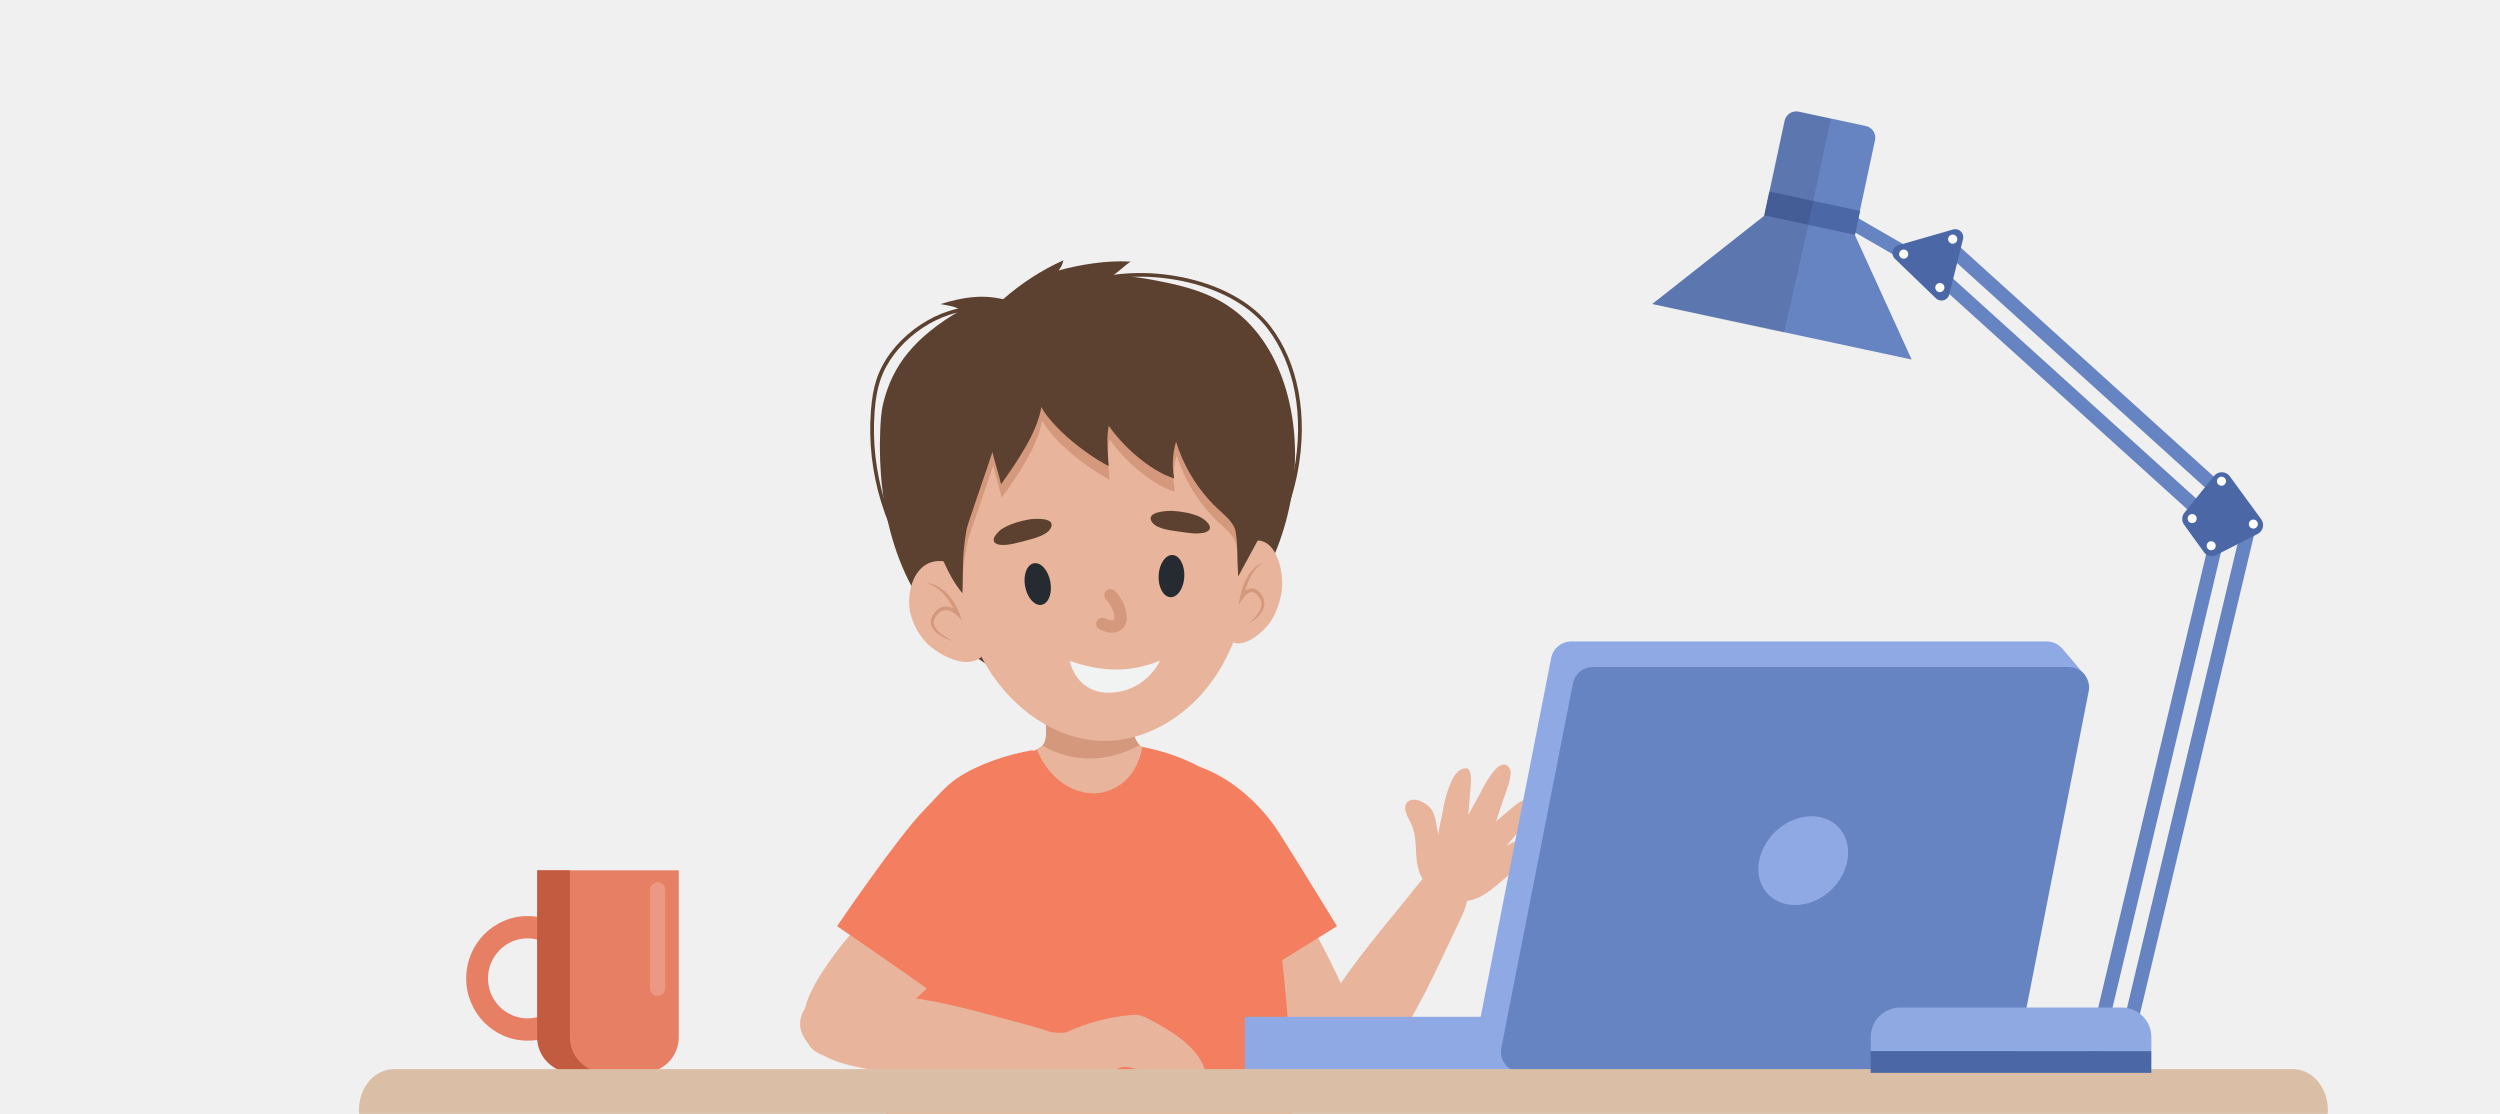
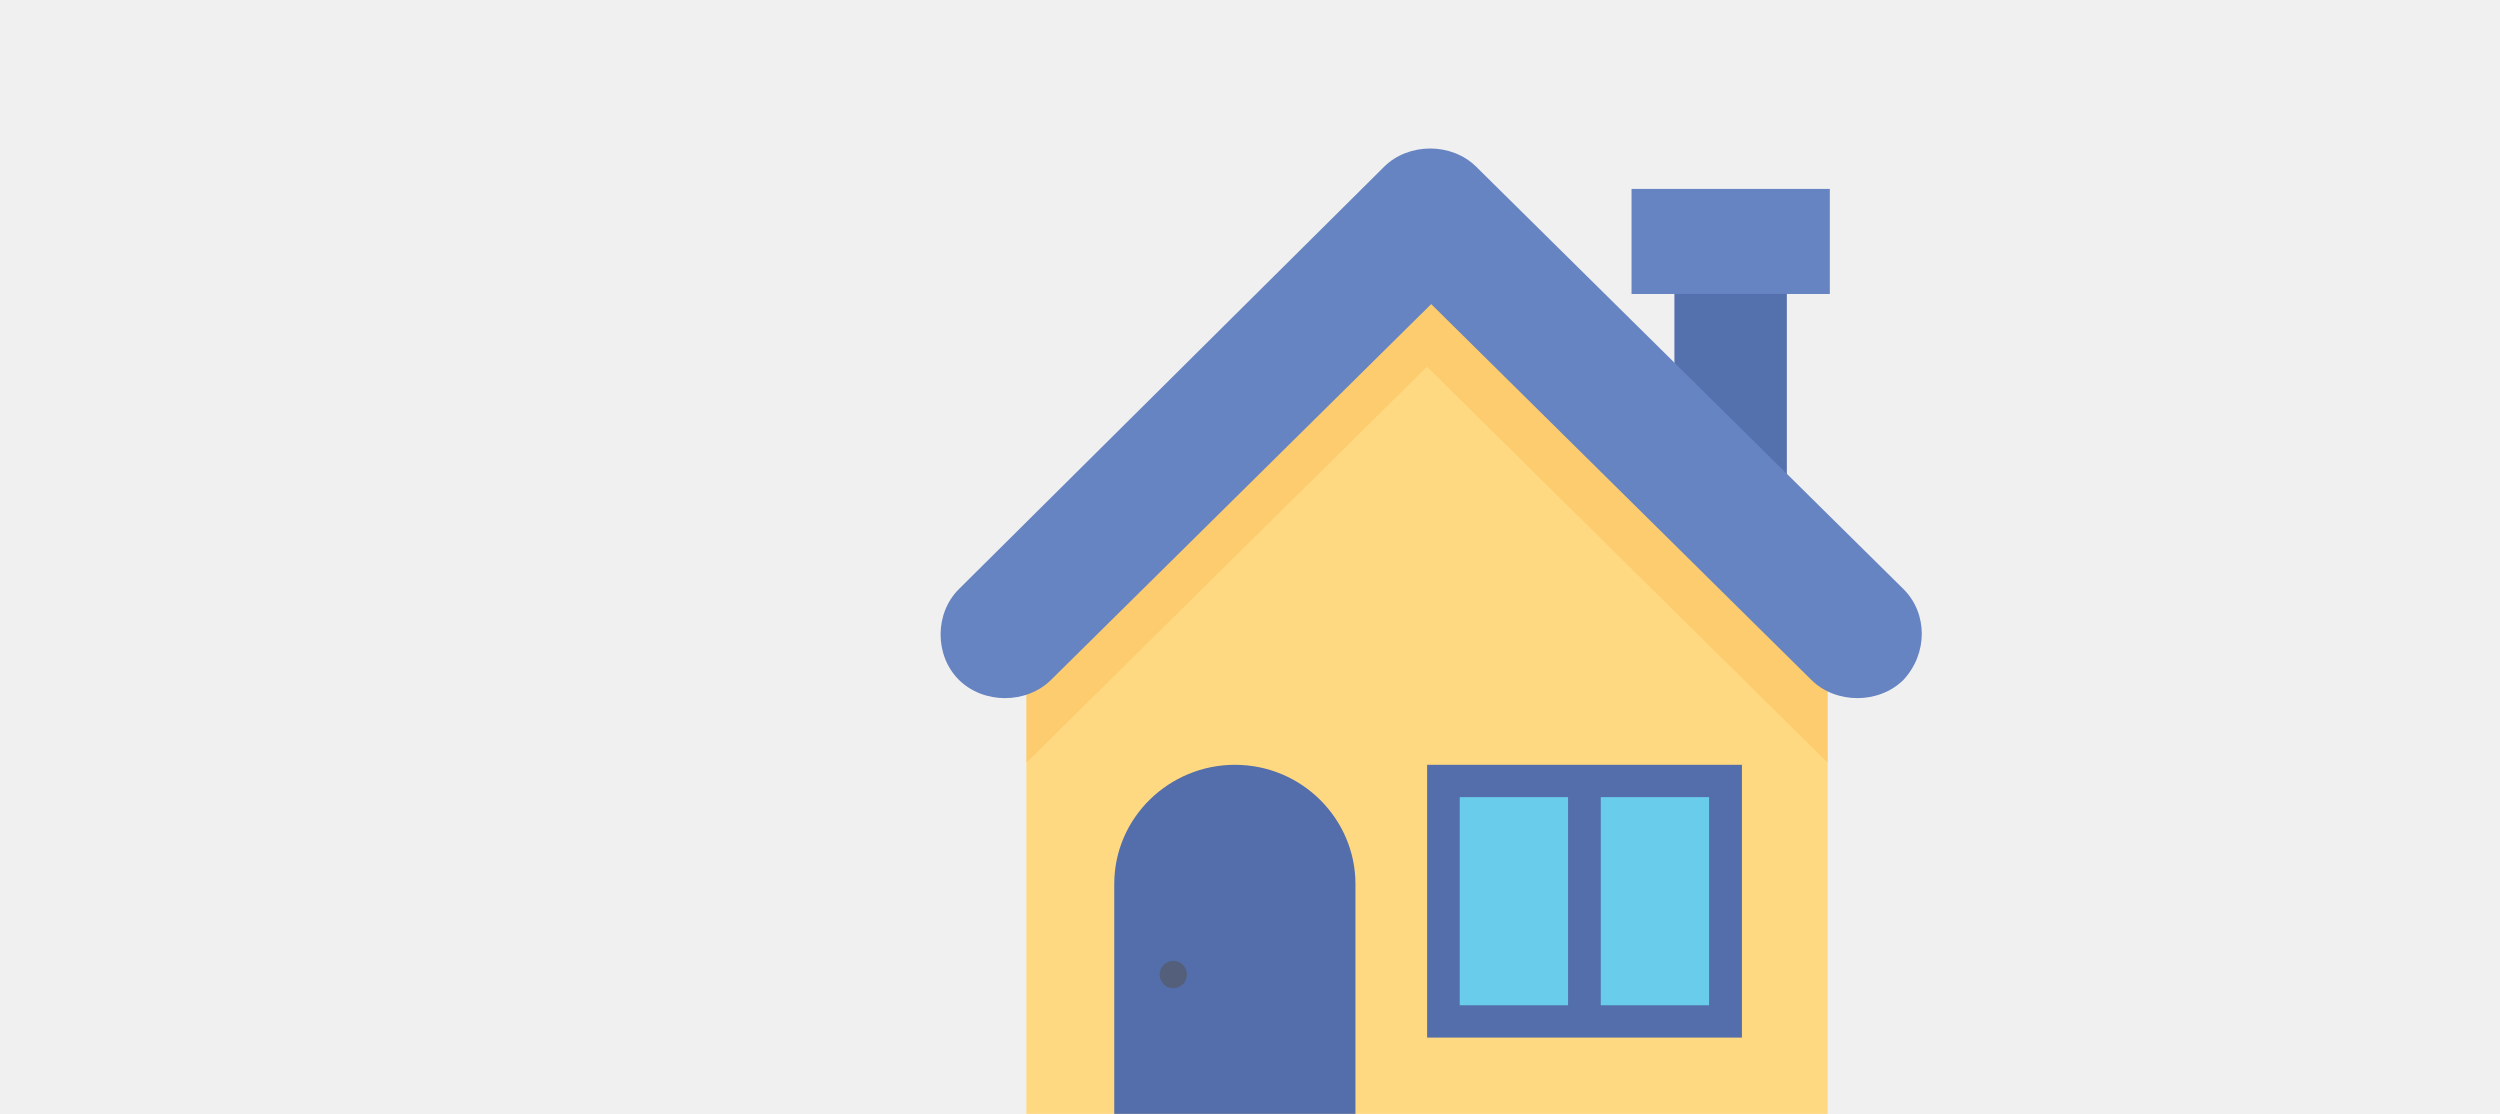
<svg xmlns="http://www.w3.org/2000/svg" width="202" height="90" viewBox="0 0 202 90" fill="none">
-   <g clip-path="url(#clip0_2022_306)">
-     <path d="M102.209 83.521C100.103 80.31 98.222 76.812 96.312 73.623C95.537 72.337 94.77 70.998 94.454 69.576C93.672 66.094 95.582 63.672 98.666 64.951C101.644 66.192 103.051 69.757 104.691 72.562C106.676 75.985 109.316 80.678 110.023 84.484C110.354 86.259 110.001 88.147 108.752 88.892C108.211 89.215 107.511 89.305 106.834 89.012C106.165 88.719 105.601 88.102 105.097 87.485C104.066 86.252 103.119 84.913 102.209 83.521Z" fill="#E9B49C" />
-     <path d="M108.031 74.835C108.031 74.835 98.208 80.935 97.396 81.401C97.185 81.521 94.425 76.73 94.222 76.414C93.643 75.504 93.086 74.549 92.657 73.549C92.296 72.699 92.386 71.623 92.424 70.698C92.514 68.652 92.958 66.629 93.733 64.733C93.981 64.124 94.267 63.53 94.673 63.018C95.004 62.605 95.41 62.266 95.809 61.92C95.876 61.86 95.944 61.807 96.027 61.777C96.14 61.74 96.253 61.77 96.365 61.8C99.171 62.514 101.871 64.951 103.345 67.283C105.008 69.901 108.031 74.835 108.031 74.835Z" fill="#F37E60" />
-     <path d="M71.531 92.894C71.621 91.909 71.734 75.738 71.876 74.76C72.373 71.353 73.223 67.742 75.562 65.095C76.547 63.981 77.751 63.102 79.059 62.41C79.789 62.026 80.549 61.695 81.323 61.402C82.196 61.071 83.234 60.883 84.031 60.416C84.61 60.085 84.528 59.266 84.535 58.701C84.55 57.867 84.656 57.047 84.633 56.212C84.603 55.181 84.595 54.151 84.543 53.128C85.694 52.91 86.626 52.804 87.852 52.85C88.86 52.887 89.876 52.789 90.883 52.842C90.966 52.85 91.056 52.857 91.109 52.902C91.169 52.947 91.177 53.023 91.184 53.098C91.32 54.489 91.184 55.896 91.29 57.287C91.342 57.994 91.448 59.875 92.237 60.334C95.344 60.943 98.3 62.289 100.014 64.433C104.076 69.51 104.655 89.585 104.354 95.504C104.091 100.634 70.68 102.168 71.531 92.894Z" fill="#F37E60" />
-     <mask id="mask0_2022_306" style="mask-type:luminance" maskUnits="userSpaceOnUse" x="71" y="52" width="34" height="48">
-       <path d="M71.531 92.894C71.621 91.909 71.734 75.738 71.876 74.76C72.373 71.353 73.223 67.742 75.562 65.095C76.547 63.981 77.751 63.102 79.059 62.41C79.789 62.026 80.549 61.695 81.323 61.402C82.196 61.071 83.234 60.883 84.031 60.416C84.61 60.085 84.528 59.266 84.535 58.701C84.55 57.867 84.656 57.047 84.633 56.212C84.603 55.181 84.595 54.151 84.543 53.128C85.694 52.91 86.626 52.804 87.852 52.85C88.86 52.887 89.876 52.789 90.883 52.842C90.966 52.85 91.056 52.857 91.109 52.902C91.169 52.947 91.177 53.023 91.184 53.098C91.32 54.489 91.184 55.896 91.29 57.287C91.342 57.994 91.448 59.875 92.237 60.334C95.344 60.943 98.3 62.289 100.014 64.433C104.076 69.51 104.655 89.585 104.354 95.504C104.091 100.634 70.68 102.168 71.531 92.894Z" fill="white" />
-     </mask>
-     <g mask="url(#mask0_2022_306)">
-       <path d="M90.058 63.68C89.516 63.959 88.922 64.102 88.35 64.102C86.936 64.102 85.53 63.319 84.56 61.98C83.078 59.935 82.657 56.588 83.808 54.136C84.199 53.293 84.793 52.594 85.507 52.263C86.545 51.766 87.719 52.082 88.727 52.654C90.171 53.474 91.457 54.888 92.074 56.776C92.683 58.663 92.51 61.033 91.419 62.522C91.036 63.026 90.562 63.417 90.058 63.68Z" fill="#E9B49C" />
-       <path d="M98.879 45.32C98.842 43.244 98.518 41.274 97.947 39.649C95.457 32.609 86.258 30.947 80.79 36.054C74.69 41.755 77.21 55.241 83.754 59.927C85.506 61.183 87.868 61.604 89.974 61.048C96.33 59.355 98.992 51.804 98.879 45.32Z" fill="#D4987C" />
-     </g>
-     <path d="M73.327 81.28C76.23 78.76 78.991 75.902 81.698 73.36C82.789 72.329 83.895 71.254 84.587 69.975C86.287 66.839 85.106 63.988 81.789 64.379C78.585 64.763 76.26 67.809 73.921 70.073C71.078 72.826 67.257 76.624 65.55 80.099C64.752 81.716 64.579 83.627 65.572 84.687C66.001 85.146 66.656 85.424 67.385 85.319C68.107 85.221 68.814 84.778 69.476 84.319C70.792 83.401 72.071 82.371 73.327 81.28Z" fill="#E9B49C" />
-     <path d="M67.636 74.835C67.636 74.835 75.105 79.927 75.796 80.559C75.977 80.724 81.069 76.302 81.332 76.031C82.543 74.805 83.664 73.466 84.514 71.962C85.447 70.329 86.018 68.344 85.77 66.456C85.499 64.402 84.409 62.409 83.431 60.612C81.4 60.958 79.001 61.747 77.293 62.906C76.376 63.53 75.496 64.606 74.706 65.41C72.525 67.629 67.636 74.835 67.636 74.835Z" fill="#F37E60" />
-     <path d="M117.015 69.923C117.617 70.058 118.144 70.554 118.384 71.126C118.963 72.502 118.264 73.713 117.692 74.917C116.218 78.031 114.751 81.295 112.841 84.228C111.795 85.838 109.043 90.366 106.38 88.704C105.823 88.358 105.508 87.726 105.38 87.102C105.109 85.77 105.575 84.432 106.147 83.228C108.275 78.775 111.788 75.015 114.834 71.149C115.285 70.57 115.827 69.945 116.587 69.885C116.73 69.885 116.88 69.892 117.015 69.923Z" fill="#E9B49C" />
-     <path d="M117.263 72.608C116.376 72.299 115.383 71.765 114.894 70.93C114.157 69.659 114.631 68.05 114.089 66.711C113.909 66.267 113.6 65.861 113.54 65.372C113.457 64.695 114.134 64.484 114.676 64.688C114.992 64.8 115.338 65.019 115.563 65.274C115.864 65.613 115.962 66.087 116.045 66.538C116.105 66.861 116.165 67.185 116.225 67.508C116.18 67.275 116.541 65.808 116.594 65.455C116.714 64.688 116.925 63.935 117.233 63.221C117.459 62.702 117.812 62.138 118.376 62.085C118.459 62.078 118.542 62.078 118.61 62.123C118.685 62.168 118.73 62.251 118.76 62.341C118.888 62.694 118.865 63.078 118.835 63.454C118.767 64.251 118.64 65.853 118.64 65.853C118.64 65.853 119.166 64.883 119.414 64.432C119.753 63.823 120.031 63.213 120.445 62.642C120.573 62.461 120.708 62.288 120.858 62.13C121.084 61.897 121.415 61.694 121.708 61.814C121.889 61.889 122.009 62.085 122.047 62.273C122.084 62.469 122.054 62.672 122.017 62.867C121.934 63.281 121.806 63.68 121.656 64.078C121.37 64.853 120.889 66.357 120.889 66.357C120.889 66.357 121.716 65.658 122.13 65.312C122.408 65.079 122.694 64.838 123.025 64.688C123.213 64.605 123.423 64.552 123.626 64.59C123.829 64.627 124.017 64.77 124.07 64.973C124.123 65.192 124.002 65.417 123.882 65.613C123.265 66.598 121.723 68.343 121.723 68.343C121.723 68.343 122.897 67.666 123.551 67.508C123.784 67.448 124.04 67.418 124.266 67.493C125.161 67.771 124.183 68.651 123.822 68.967C122.724 69.938 121.656 70.983 120.497 71.878C119.625 72.547 118.632 73.029 117.519 72.706C117.436 72.66 117.353 72.638 117.263 72.608Z" fill="#E9B49C" />
-     <path d="M86.489 86.139C87.06 84.988 86.263 83.935 85.225 83.521C84.007 83.032 82.758 82.761 81.51 82.415C80.171 82.039 78.824 81.678 77.478 81.355C74.891 80.738 72.19 80.309 69.505 80.249C67.79 80.212 64.894 80.287 64.654 82.558C64.586 83.198 64.894 83.829 65.316 84.318C66.218 85.349 67.587 85.83 68.926 86.139C73.853 87.282 79.095 86.944 84.127 87.034C84.879 87.049 85.722 87.026 86.248 86.485C86.346 86.379 86.429 86.266 86.489 86.139Z" fill="#E9B49C" />
-     <path d="M84.819 86.62C85.548 86.696 86.173 87.267 86.91 87.41C87.436 87.508 87.97 87.373 88.444 87.139C88.88 86.929 89.324 86.786 89.775 86.598C90.121 86.447 90.588 86.154 90.979 86.199C92.017 86.305 93.1 86.929 94.063 87.305C94.281 87.388 94.514 87.478 94.74 87.41C94.965 87.342 95.123 87.049 94.973 86.869C95.259 87.087 95.665 87.546 96.071 87.312C96.236 87.215 96.319 86.974 96.206 86.823C96.372 86.966 96.537 87.117 96.748 87.177C96.959 87.237 97.222 87.177 97.32 86.981C97.365 86.891 97.372 86.786 97.365 86.68C97.35 86.327 97.207 85.989 97.026 85.688C96.146 84.183 94.394 83.175 92.904 82.378C92.641 82.235 92.37 82.092 92.077 82.032C91.814 81.98 91.543 82.002 91.28 82.025C89.55 82.19 87.85 82.641 86.27 83.356C85.932 83.514 85.526 83.446 85.172 83.416C84.909 83.394 84.631 83.371 84.382 83.476C84.104 83.589 83.909 83.837 83.758 84.093C83.48 84.567 83.299 85.184 83.39 85.733C83.465 86.154 83.54 86.605 84.044 86.643C84.247 86.658 84.458 86.613 84.661 86.613C84.721 86.613 84.766 86.613 84.819 86.62Z" fill="#E9B49C" />
-     <path d="M101.826 45.372C103.292 43.334 104.338 40.829 104.849 38.137C105.707 33.616 104.917 29.336 102.668 26.388C99.682 22.469 92.792 21.251 88.227 22.575L88.309 22.86C90.558 22.206 93.349 22.191 95.974 22.808C98.802 23.477 101.096 24.808 102.427 26.561C104.624 29.442 105.398 33.639 104.548 38.069C104.045 40.716 103.014 43.176 101.577 45.184L101.826 45.372Z" fill="#5D4130" />
-     <path d="M74.666 47.185L74.899 46.997C71.823 43.146 70.288 38.122 70.672 33.211C70.747 32.225 70.89 31.443 71.116 30.759C72.078 27.788 75.41 25.245 78.547 25.087L78.532 24.786C75.282 24.944 71.823 27.577 70.822 30.661C70.589 31.375 70.446 32.172 70.371 33.188C69.98 38.167 71.552 43.274 74.666 47.185Z" fill="#5D4130" />
-     <path d="M96.646 51.931C95.525 52.533 94.397 53.12 93.464 53.977C92.125 55.211 91.2 56.993 89.523 57.693C88.176 58.249 86.612 57.978 85.296 57.354C83.979 56.73 82.844 55.79 81.655 54.955C80.174 53.917 78.579 53.037 77.21 51.856C72.419 47.734 70.877 40.95 71.118 34.88C71.148 34.075 71.193 33.27 71.388 32.488C72.133 29.562 73.818 27.291 77.616 25.072C77.165 24.718 76.661 24.711 75.992 24.568C77.759 24.034 79.248 23.763 81.053 24.177C82.513 22.898 84.152 21.83 85.92 21.033C85.867 21.334 85.732 21.619 85.529 21.853C87.214 21.394 89.372 21.018 91.373 21.138C91.095 21.266 90.147 22.153 89.869 22.281C90.997 22.251 92.125 22.424 93.238 22.635C95.096 22.981 96.977 23.41 98.624 24.342C103.513 27.125 105.07 33.421 104.543 38.671C104.265 41.416 103.438 44.154 102.136 46.591C101.369 48.02 100.421 49.381 99.158 50.397C98.376 50.991 97.511 51.465 96.646 51.931Z" fill="#5D4130" />
-     <path d="M101.162 42.703C101.034 39.747 100.267 36.836 98.537 34.474C96.612 31.849 93.558 30.096 90.324 29.758C87.09 29.42 83.735 30.503 81.305 32.661C75.943 37.445 76.078 45.546 78.665 51.721C78.981 52.473 79.342 53.195 79.763 53.895C81.779 57.242 85.337 59.859 89.241 59.867C92.558 59.874 95.694 57.979 97.71 55.339C99.718 52.699 100.703 49.397 101.057 46.102C101.162 44.982 101.207 43.838 101.162 42.703Z" fill="#E9B49C" />
-     <path d="M89.731 48.099C90.501 48.869 90.721 50.079 90.391 50.409C90.157 50.642 89.731 50.739 89.07 50.409" stroke="#D4987C" stroke-linecap="round" />
-     <path d="M93.734 53.379C93.734 53.379 92.662 55.815 89.803 55.965C86.944 56.115 86.43 53.404 86.43 53.404C88.946 54.249 91.125 54.423 93.734 53.379Z" fill="#F1F2F2" />
-     <path d="M77.24 45.628C73.93 44.252 73.02 48.005 73.637 49.848C73.893 50.608 74.276 51.345 74.87 51.954C75.668 52.781 77.932 54.12 79.195 53.157C79.767 52.721 79.805 51.999 79.805 51.367C79.812 49.645 79.489 46.561 77.24 45.628Z" fill="#E9B49C" />
-     <path d="M100.411 44.072C102.946 42.455 103.893 46.125 103.525 48.005C103.374 48.78 103.111 49.54 102.675 50.202C102.096 51.082 100.388 52.593 99.335 51.728C98.854 51.337 98.779 50.623 98.741 49.983C98.628 48.269 98.696 45.17 100.411 44.072Z" fill="#E9B49C" />
-     <path d="M97.864 41.612C98.022 41.778 98.18 41.943 98.345 42.101C98.962 42.695 99.774 43.259 99.902 44.109C100.075 45.207 99.925 44.741 100.037 46.576C101.489 43.816 103.911 35.527 103.069 33.955C102.241 32.406 100.737 31.338 99.188 30.51C95.622 28.622 91.508 27.765 87.492 28.149C83.475 28.532 79.571 30.157 76.518 32.797C75.51 33.669 77.097 47.133 77.766 47.93C77.826 45.583 77.804 45.802 78.172 43.793C78.233 43.47 79.835 38.889 80.248 37.603C80.391 38.318 80.797 39.498 80.94 40.213C82.144 38.528 83.896 36.016 84.197 33.97C84.897 35.301 87.183 37.438 89.635 38.746C89.567 37.626 89.44 36.4 89.65 35.49C90.778 37.129 92.975 39.13 94.93 39.739C94.75 38.754 94.802 37.739 95.081 36.776C95.637 38.573 96.593 40.236 97.864 41.612Z" fill="#D4987C" />
-     <path d="M97.813 40.528C97.971 40.694 98.129 40.859 98.294 41.017C98.911 41.611 99.723 42.176 99.851 43.026C100.024 44.124 99.941 44.748 100.047 46.583C101.498 43.823 103.243 41.168 103.664 38.084C103.905 36.324 103.852 34.444 103.01 32.879C102.183 31.33 100.678 30.262 99.129 29.434C95.564 27.546 91.449 26.689 87.433 27.072C83.416 27.456 79.513 29.081 76.459 31.721C75.451 32.593 74.519 33.586 73.962 34.797C73.601 35.587 73.413 36.467 73.473 37.332C73.541 38.219 73.947 39.084 74.225 39.927C74.842 41.815 75.489 43.672 76.301 45.485C76.67 46.32 77.106 47.14 77.768 47.937C77.828 45.59 77.745 44.718 78.114 42.71C78.174 42.386 79.776 37.806 80.19 36.519C80.333 37.234 80.739 38.415 80.882 39.129C82.085 37.445 83.838 34.932 84.138 32.886C84.838 34.218 87.125 36.354 89.577 37.663C89.509 36.542 89.381 35.316 89.592 34.406C90.72 36.046 92.916 38.046 94.872 38.656C94.691 37.67 94.744 36.655 95.022 35.692C95.579 37.49 96.541 39.152 97.813 40.528Z" fill="#5D4130" />
-     <path d="M97.18 43.063C97.286 43.048 97.384 43.018 97.474 42.98C98.226 42.649 97.331 41.935 96.947 41.762C96.278 41.453 95.466 41.325 94.736 41.28C94.36 41.258 92.525 41.333 93.066 42.168C93.45 42.762 94.683 42.867 95.308 42.958C95.894 43.04 96.579 43.168 97.18 43.063Z" fill="#5D4130" />
-     <path d="M80.924 44.033C80.818 44.026 80.713 44.011 80.623 43.98C79.833 43.74 80.645 42.928 80.999 42.709C81.631 42.326 82.413 42.1 83.142 41.972C83.511 41.905 85.346 41.762 84.91 42.657C84.602 43.288 83.391 43.544 82.781 43.71C82.195 43.853 81.525 44.063 80.924 44.033Z" fill="#5D4130" />
-     <path d="M95.692 46.598C95.647 47.538 95.143 48.276 94.571 48.253C94 48.223 93.571 47.441 93.616 46.501C93.661 45.56 94.165 44.823 94.737 44.846C95.308 44.868 95.737 45.658 95.692 46.598Z" fill="#252B30" />
-     <path d="M84.867 47.004C85.04 47.929 84.724 48.764 84.16 48.869C83.596 48.974 83.001 48.305 82.828 47.38C82.655 46.455 82.971 45.62 83.535 45.514C84.1 45.409 84.694 46.071 84.867 47.004Z" fill="#252B30" />
-     <path d="M102.105 45.477C101.827 45.537 101.571 45.695 101.353 45.891C101.135 46.086 100.962 46.319 100.812 46.575C100.661 46.823 100.541 47.087 100.443 47.357C100.39 47.493 100.345 47.628 100.308 47.771C100.27 47.914 100.232 48.049 100.202 48.2L100.074 48.877L100.473 48.305C100.669 48.027 100.985 47.764 101.263 47.854C101.406 47.892 101.534 48.012 101.646 48.147C101.699 48.215 101.752 48.298 101.797 48.365C101.842 48.441 101.872 48.516 101.895 48.599C101.94 48.764 101.932 48.937 101.88 49.11C101.827 49.283 101.744 49.441 101.631 49.599C101.526 49.749 101.398 49.892 101.263 50.028C101.127 50.163 100.985 50.291 100.827 50.404C101.173 50.231 101.496 49.998 101.759 49.697C101.887 49.546 102.007 49.373 102.083 49.178C102.158 48.982 102.188 48.756 102.143 48.546C102.12 48.441 102.083 48.335 102.038 48.237C101.985 48.14 101.932 48.057 101.872 47.974C101.752 47.809 101.586 47.643 101.353 47.568C101.24 47.53 101.112 47.53 100.992 47.553C100.872 47.576 100.766 47.628 100.676 47.688C100.586 47.749 100.503 47.824 100.428 47.899C100.353 47.974 100.293 48.049 100.225 48.147L100.496 48.252C100.518 48.125 100.548 47.982 100.586 47.854C100.616 47.718 100.654 47.583 100.699 47.455C100.781 47.192 100.879 46.936 101.007 46.688C101.127 46.44 101.27 46.207 101.451 45.996C101.631 45.778 101.85 45.597 102.105 45.477Z" fill="#D4987C" />
-     <path d="M74.823 47.117C74.974 47.155 75.124 47.207 75.26 47.267C75.395 47.335 75.531 47.403 75.658 47.486C75.786 47.568 75.907 47.666 76.012 47.764C76.125 47.869 76.23 47.974 76.328 48.087C76.523 48.32 76.696 48.569 76.847 48.824C76.922 48.952 76.99 49.088 77.057 49.223C77.125 49.358 77.185 49.501 77.238 49.637L77.479 49.479C77.388 49.388 77.298 49.328 77.2 49.261C77.103 49.2 76.997 49.14 76.884 49.095C76.659 49.012 76.403 48.975 76.155 49.035C75.907 49.103 75.696 49.261 75.553 49.441C75.478 49.531 75.418 49.629 75.358 49.727C75.297 49.832 75.252 49.945 75.222 50.073C75.2 50.193 75.2 50.329 75.23 50.449C75.26 50.569 75.312 50.682 75.373 50.787C75.501 50.99 75.681 51.141 75.862 51.269C76.23 51.525 76.644 51.698 77.065 51.81C76.869 51.72 76.674 51.615 76.486 51.51C76.298 51.397 76.125 51.276 75.959 51.141C75.801 51.006 75.651 50.848 75.553 50.675C75.455 50.502 75.425 50.314 75.47 50.133C75.493 50.043 75.531 49.953 75.583 49.87C75.636 49.787 75.696 49.697 75.764 49.629C75.892 49.479 76.05 49.366 76.23 49.321C76.403 49.276 76.599 49.298 76.779 49.373C76.869 49.411 76.96 49.456 77.042 49.509C77.125 49.561 77.215 49.629 77.276 49.689L77.734 50.111L77.516 49.539C77.456 49.381 77.388 49.238 77.321 49.095C77.246 48.952 77.17 48.817 77.08 48.681C76.915 48.411 76.712 48.162 76.486 47.929C76.26 47.704 76.004 47.508 75.726 47.358C75.583 47.282 75.44 47.222 75.282 47.185C75.132 47.147 74.981 47.124 74.823 47.117Z" fill="#D4987C" />
-     <path d="M103.602 77.579C103.496 76.443 103.346 75.308 103.158 74.179L103.09 73.758L103.015 73.337L102.94 72.916L102.857 72.494C102.804 72.216 102.744 71.93 102.676 71.652C102.616 71.374 102.556 71.095 102.481 70.817C102.413 70.539 102.345 70.26 102.263 69.982C102.188 69.704 102.112 69.426 102.03 69.155L101.902 68.741C101.857 68.606 101.811 68.47 101.766 68.335L101.631 67.929L101.48 67.523C101.082 66.447 100.608 65.394 100.006 64.424C100.488 65.462 100.901 66.522 101.255 67.605L101.39 68.012L101.518 68.418C101.556 68.553 101.601 68.689 101.638 68.824L101.751 69.238C101.834 69.508 101.902 69.787 101.977 70.057C102.052 70.328 102.12 70.606 102.188 70.885C102.255 71.163 102.323 71.441 102.383 71.712L102.481 72.126L102.571 72.547L102.661 72.961L102.752 73.382L102.925 74.217L103.602 77.579Z" fill="#F37E60" />
-     <path d="M100.583 82.157H123.484V86.636H100.583V82.157Z" fill="#8FA9E4" />
-     <path d="M119.552 82.592L125.337 53.164C125.485 52.383 126.167 51.829 126.958 51.829H165.385C165.939 51.829 166.414 52.106 166.72 52.511H166.73L168.5 54.608L166.928 54.261L161.232 83.235C161.084 84.016 160.401 84.57 159.61 84.57H121.184C120.135 84.57 119.354 83.61 119.552 82.592Z" fill="#8FA9E4" />
-     <path d="M161.357 86.636H122.93C121.882 86.636 121.101 85.687 121.308 84.659L127.093 55.23C127.242 54.449 127.924 53.895 128.715 53.895H167.142C168.19 53.895 168.971 54.845 168.763 55.873L162.979 85.301C162.83 86.082 162.158 86.636 161.357 86.636Z" fill="#6683C2" />
-     <path d="M149.269 69.54C148.913 71.527 147.015 73.129 145.037 73.129C143.059 73.129 141.754 71.517 142.14 69.54C142.525 67.552 144.424 65.95 146.372 65.95C148.33 65.94 149.625 67.552 149.269 69.54Z" fill="#8FA9E4" />
-     <path d="M46.29 86.676H51.976C53.558 86.676 54.844 85.391 54.844 83.809V70.321H43.423V83.809C43.423 85.391 44.698 86.676 46.29 86.676Z" fill="#E67F64" />
-     <path d="M42.624 74.019C45.363 74.019 47.578 76.274 47.578 79.052C47.578 81.831 45.353 84.085 42.624 84.085C39.885 84.085 37.67 81.831 37.67 79.052C37.67 76.274 39.885 74.019 42.624 74.019ZM42.624 82.286C44.384 82.286 45.818 80.832 45.818 79.052C45.818 77.263 44.394 75.819 42.624 75.819C40.864 75.819 39.43 77.272 39.43 79.052C39.43 80.832 40.864 82.286 42.624 82.286Z" fill="#E67F64" />
-     <path opacity="0.2" d="M53.137 80.466C53.473 80.466 53.75 80.189 53.75 79.853V71.893C53.75 71.557 53.473 71.28 53.137 71.28C52.801 71.28 52.524 71.557 52.524 71.893V79.853C52.514 80.189 52.791 80.466 53.137 80.466Z" fill="white" />
-     <path d="M46.042 70.321V83.789C46.042 85.391 47.338 86.676 48.93 86.676H46.289C44.688 86.676 43.402 85.381 43.402 83.789V70.321H46.042Z" fill="#C25B40" />
-     <path d="M31.829 92.988H185.265C186.83 92.988 188.094 91.512 188.094 89.687C188.094 87.862 186.83 86.386 185.265 86.386H31.829C30.264 86.386 29 87.862 29 89.687C29 91.512 30.272 92.988 31.829 92.988Z" fill="#DABFA6" />
-     <path d="M181.122 42.566L182.219 42.828L172.25 84.683L171.153 84.422L181.122 42.566Z" fill="#6683C2" />
-     <path d="M178.895 42.111L179.992 42.373L169.766 85.309L168.669 85.048L178.895 42.111Z" fill="#6683C2" />
-     <path d="M156.47 19.756L157.227 18.92L179.566 39.136L178.81 39.972L156.47 19.756Z" fill="#6683C2" />
-     <path d="M155.822 22.233L156.578 21.397L178.918 41.612L178.161 42.449L155.822 22.233Z" fill="#6683C2" />
-     <path d="M151.155 84.925H173.828V86.686H151.155V84.925Z" fill="#4B67A6" />
-     <path d="M153.54 81.406H171.443C172.757 81.406 173.828 82.476 173.828 83.79V84.926H151.155V83.79C151.155 82.476 152.226 81.406 153.54 81.406Z" fill="#8FA9E2" />
-     <path d="M149.303 18.444L149.867 17.468L156.583 21.345L156.019 22.322L149.303 18.444Z" fill="#6683C2" />
-     <path d="M176.475 42.394L178.065 44.601C178.292 44.925 178.722 45.023 179.079 44.844L182.421 43.141C182.859 42.913 182.997 42.354 182.705 41.956L180.166 38.484C179.858 38.062 179.225 38.046 178.901 38.452L176.508 41.421C176.272 41.705 176.264 42.102 176.475 42.394Z" fill="#4B67A6" />
-     <path d="M181.707 42.346C181.707 42.549 181.87 42.711 182.072 42.711C182.275 42.711 182.438 42.549 182.438 42.346C182.438 42.143 182.275 41.981 182.072 41.981C181.87 41.981 181.707 42.143 181.707 42.346Z" fill="white" />
-     <path d="M178.301 44.098C178.301 44.301 178.463 44.463 178.666 44.463C178.869 44.463 179.031 44.301 179.031 44.098C179.031 43.895 178.869 43.733 178.666 43.733C178.463 43.733 178.301 43.895 178.301 44.098Z" fill="white" />
-     <path d="M176.762 41.9C176.762 42.103 176.924 42.265 177.127 42.265C177.33 42.265 177.492 42.103 177.492 41.9C177.492 41.697 177.33 41.535 177.127 41.535C176.932 41.535 176.762 41.697 176.762 41.9Z" fill="white" />
-     <path d="M158.613 19.324L157.501 23.794C157.38 24.28 156.78 24.451 156.423 24.102L153.105 20.906C152.748 20.557 152.894 19.957 153.373 19.819L157.794 18.545C158.28 18.399 158.735 18.837 158.613 19.324Z" fill="#4B67A6" />
-     <path d="M156.431 23.437C156.545 23.608 156.772 23.656 156.942 23.543C157.113 23.429 157.161 23.202 157.048 23.032C156.934 22.861 156.707 22.813 156.537 22.926C156.366 23.04 156.326 23.267 156.431 23.437Z" fill="white" />
-     <path d="M157.47 19.527C157.584 19.697 157.811 19.746 157.981 19.632C158.152 19.518 158.201 19.291 158.087 19.121C157.973 18.951 157.746 18.902 157.576 19.016C157.406 19.129 157.357 19.356 157.47 19.527Z" fill="white" />
-     <path d="M153.51 20.735C153.623 20.906 153.85 20.954 154.021 20.841C154.191 20.727 154.24 20.5 154.126 20.33C154.012 20.159 153.785 20.111 153.615 20.224C153.445 20.338 153.396 20.565 153.51 20.735Z" fill="white" />
-     <path d="M179.129 38.882C179.129 39.085 179.292 39.247 179.494 39.247C179.697 39.247 179.859 39.085 179.859 38.882C179.859 38.68 179.697 38.517 179.494 38.517C179.292 38.517 179.129 38.68 179.129 38.882Z" fill="white" />
-     <path d="M142.059 19.771L149.36 21.328L151.501 11.326C151.615 10.807 151.282 10.288 150.755 10.182L145.344 9.022C144.825 8.909 144.306 9.241 144.2 9.769L142.059 19.771Z" fill="#6683C2" />
-     <path d="M142.967 15.478L150.297 17.046L149.881 18.99L142.551 17.422L142.967 15.478Z" fill="#4B67A6" />
-     <path d="M133.5 24.564L154.461 29.05L149.87 18.983L142.569 17.418L133.5 24.564Z" fill="#6683C2" />
-     <path opacity="0.1" d="M146.117 18.18L142.572 17.425L133.503 24.572C133.503 24.572 141.08 26.243 144.146 26.876" fill="black" />
-     <path opacity="0.1" d="M142.527 17.41L146.096 18.172L147.938 9.598L145.293 9.03C144.782 8.925 144.279 9.249 144.174 9.76L142.527 17.41Z" fill="black" />
+   <g clip-path="url(#clip0_1345_9931)">
+     <path d="M135.293 23.265H144.377V38.938H135.293V23.265Z" fill="#5470AD" />
+     <path d="M131.828 15.264H147.849V23.754H131.828V15.264Z" fill="#6683C2" />
+     <path d="M82.93 54.286V90.368H147.674V54.286L115.302 22.286C102.749 34.857 95.647 41.878 82.93 54.286Z" fill="#FFD981" />
+     <path d="M147.84 54.286L115.467 22.286C109.026 28.49 104.071 33.388 99.116 38.286L82.93 54.286V61.633L115.302 29.633L147.674 61.633V62.612V54.286H147.84V54.286Z" fill="#F7B64C" fill-opacity="0.35" />
+     <path d="M109.521 90.367H90.031V71.429C90.031 66.041 94.491 61.796 99.776 61.796C105.226 61.796 109.521 66.204 109.521 71.429V90.367Z" fill="#536EAA" />
+     <path d="M115.312 61.796H140.748V83.837H115.312V61.796Z" fill="#536EAA" />
+     <path d="M117.945 64.408H126.699V81.225H117.945V64.408ZM129.342 64.408H138.095V81.225H129.342V64.408Z" fill="#68CCEA" />
+     <path d="M153.793 47.592L119.273 13.469C117.291 11.51 113.823 11.51 111.841 13.469L77.487 47.592C75.504 49.551 75.504 52.98 77.487 54.939C79.469 56.898 82.937 56.898 84.919 54.939L115.64 24.572L146.36 54.939C148.342 56.898 151.811 56.898 153.793 54.939C155.775 52.817 155.775 49.551 153.793 47.592Z" fill="#6683C2" />
+     <circle cx="94.802" cy="78.742" r="1.106" fill="#54607B" />
  </g>
  <defs>
-     <clipPath id="clip0_2022_306">
-       <rect width="202" height="90" rx="10" fill="white" />
+     <clipPath id="clip0_1345_9931">
+       <rect width="202" height="90" fill="white" />
    </clipPath>
  </defs>
</svg>
